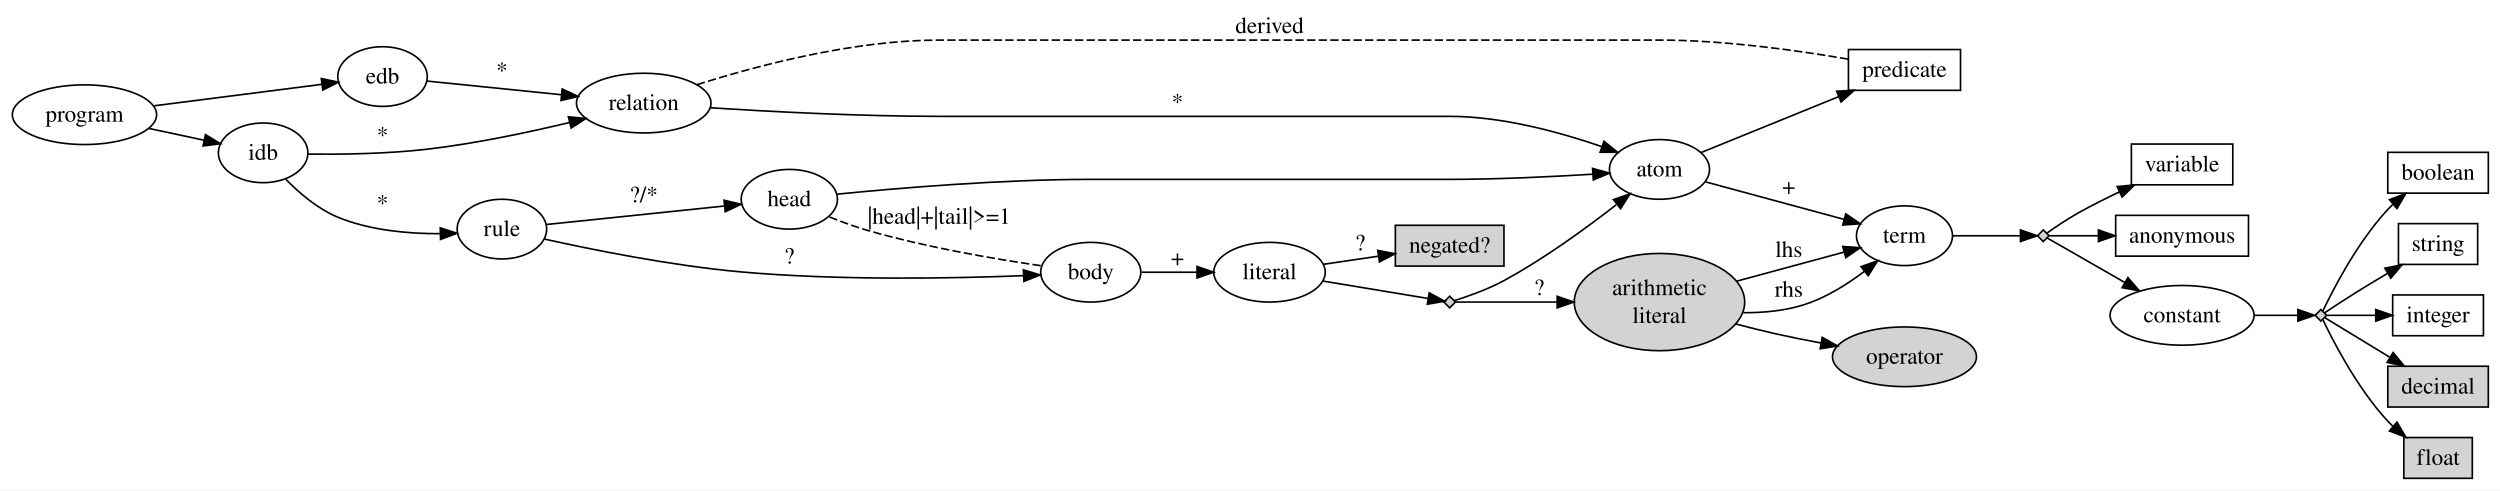
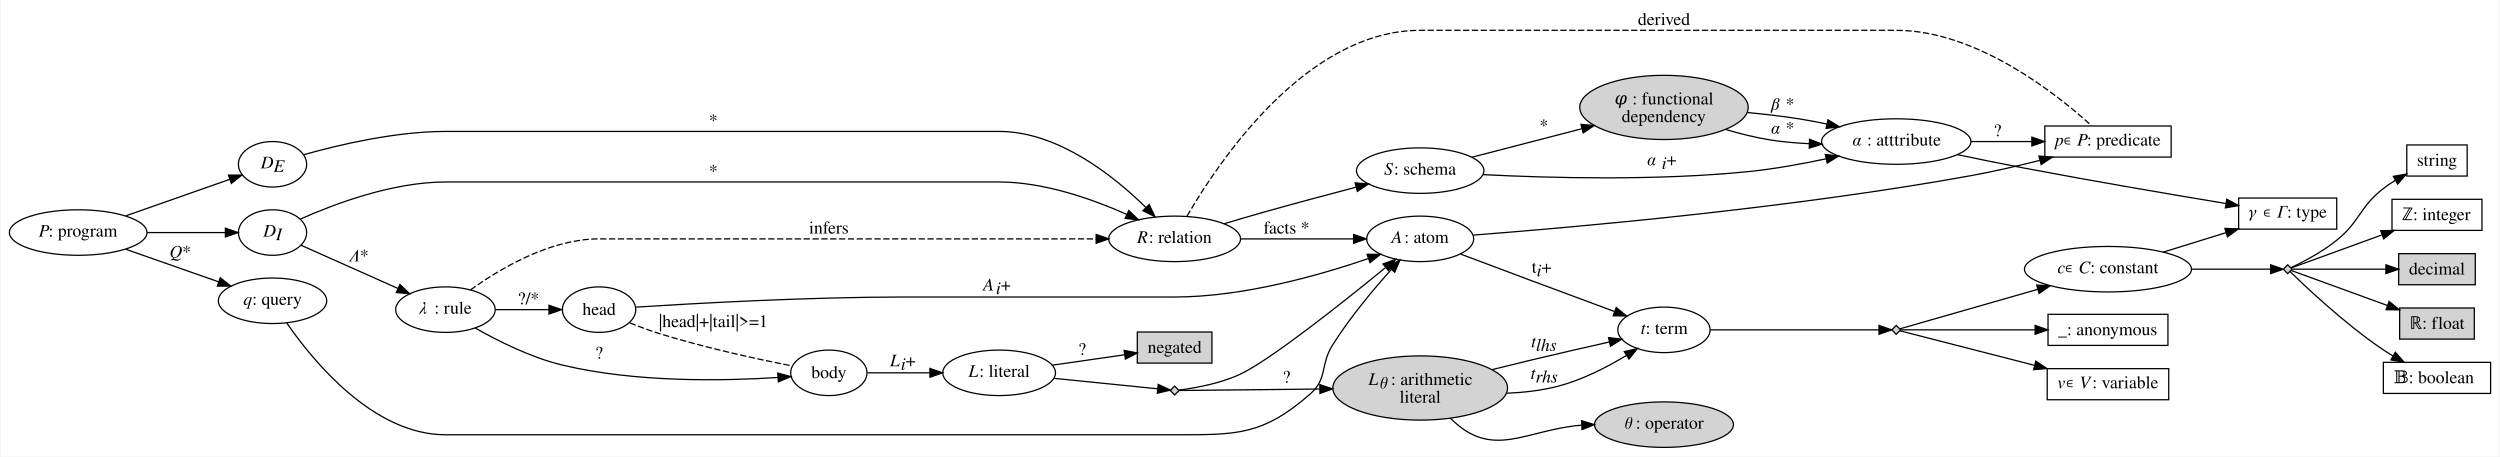
- <svg xmlns="http://www.w3.org/2000/svg" width="1508pt" height="296pt" viewBox="0.00 0.00 1507.76 295.60">
-   <g id="graph0" class="graph" transform="scale(1 1) rotate(0) translate(7.2 288.4)">
-     <polygon fill="#ffffff" stroke="transparent" points="-7.2,7.2 -7.2,-288.4 1500.559,-288.4 1500.559,7.2 -7.2,7.2" />
+ <svg xmlns="http://www.w3.org/2000/svg" width="1977pt" height="361pt" viewBox="0.00 0.00 1977.19 361.20">
+   <g id="graph0" class="graph" transform="scale(1 1) rotate(0) translate(7.2 354)">
+     <polygon fill="#ffffff" stroke="transparent" points="-7.2,7.2 -7.2,-354 1969.991,-354 1969.991,7.2 -7.2,7.2" />
    <g id="node1" class="node">
-       <ellipse fill="#d3d3d3" stroke="#000000" cx="993.633" cy="-106.4" rx="51.395" ry="29.331" />
-       <text text-anchor="middle" x="993.633" y="-110.6" font-family="Times,serif" font-size="14.00" fill="#000000">arithmetic</text>
-       <text text-anchor="middle" x="993.633" y="-93.8" font-family="Times,serif" font-size="14.00" fill="#000000">literal</text>
+       <ellipse fill="none" stroke="#000000" cx="54.217" cy="-170" rx="54.434" ry="18" />
+       <text text-anchor="start" x="22.917" y="-166.8" font-family="Times,serif" font-style="italic" font-size="14.00" fill="#000000">P</text>
+       <text text-anchor="start" x="30.699" y="-166.8" font-family="Times,serif" font-size="14.00" fill="#000000">: program</text>
    </g>
    <g id="node2" class="node">
-       <ellipse fill="#d3d3d3" stroke="#000000" cx="1141.394" cy="-73.4" rx="43.418" ry="18" />
-       <text text-anchor="middle" x="1141.394" y="-69.2" font-family="Times,serif" font-size="14.00" fill="#000000">operator</text>
+       <ellipse fill="none" stroke="#000000" cx="207.99" cy="-224" rx="27" ry="18" />
+       <text text-anchor="start" x="198.66" y="-220.8" font-family="Times,serif" font-style="italic" font-size="14.00" fill="#000000">D</text>
+       <text text-anchor="start" x="208.767" y="-220.8" font-family="Times,serif" font-style="italic" baseline-shift="sub" font-size="14.00" fill="#000000">E</text>
+     </g>
+     <g id="edge1" class="edge">
+       <path fill="none" stroke="#000000" d="M91.834,-183.21C116.997,-192.047 149.832,-203.577 174.169,-212.123" />
+       <polygon fill="#000000" stroke="#000000" points="173.107,-215.46 183.702,-215.471 175.427,-208.855 173.107,-215.46" />
+     </g>
+     <g id="node3" class="node">
+       <ellipse fill="none" stroke="#000000" cx="207.99" cy="-170" rx="27" ry="18" />
+       <text text-anchor="start" x="200.606" y="-166.8" font-family="Times,serif" font-style="italic" font-size="14.00" fill="#000000">D</text>
+       <text text-anchor="start" x="210.713" y="-166.8" font-family="Times,serif" font-style="italic" baseline-shift="sub" font-size="14.00" fill="#000000">I</text>
+     </g>
+     <g id="edge2" class="edge">
+       <path fill="none" stroke="#000000" d="M108.864,-170C129.309,-170 152.05,-170 170.587,-170" />
+       <polygon fill="#000000" stroke="#000000" points="170.689,-173.5 180.689,-170 170.689,-166.5 170.689,-173.5" />
+     </g>
+     <g id="node4" class="node">
+       <ellipse fill="none" stroke="#000000" cx="207.99" cy="-116" rx="42.9" ry="18" />
+       <text text-anchor="start" x="184.857" y="-112.8" font-family="Times,serif" font-style="italic" font-size="14.00" fill="#000000">q</text>
+       <text text-anchor="start" x="191.857" y="-112.8" font-family="Times,serif" font-size="14.00" fill="#000000">: query</text>
+     </g>
+     <g id="edge3" class="edge">
+       <path fill="none" stroke="#000000" d="M91.834,-156.79C114.085,-148.976 142.333,-139.056 165.401,-130.956" />
+       <polygon fill="#000000" stroke="#000000" points="166.662,-134.222 174.938,-127.607 164.343,-127.618 166.662,-134.222" />
+       <text text-anchor="start" x="126.433" y="-150.2" font-family="Times,serif" font-style="italic" font-size="14.00" fill="#000000">Q</text>
+       <text text-anchor="start" x="136.54" y="-150.2" font-family="Times,serif" font-size="14.00" fill="#000000"> *</text>
+     </g>
+     <g id="node5" class="node">
+       <ellipse fill="none" stroke="#000000" cx="921.753" cy="-165" rx="52.142" ry="18" />
+       <text text-anchor="start" x="892.009" y="-161.8" font-family="Times,serif" font-style="italic" font-size="14.00" fill="#000000">R</text>
+       <text text-anchor="start" x="901.345" y="-161.8" font-family="Times,serif" font-size="14.00" fill="#000000">: relation</text>
+     </g>
+     <g id="edge5" class="edge">
+       <path fill="none" stroke="#000000" d="M232.933,-231.66C260.151,-239.33 305.144,-250 344.791,-250 344.791,-250 344.791,-250 782.911,-250 829.271,-250 873.223,-215.103 898.82,-190.029" />
+       <polygon fill="#000000" stroke="#000000" points="901.612,-192.183 906.157,-182.612 896.636,-187.26 901.612,-192.183" />
+       <text text-anchor="middle" x="556.718" y="-254.2" font-family="Times,serif" font-size="14.00" fill="#000000">*</text>
+     </g>
+     <g id="edge6" class="edge">
+       <path fill="none" stroke="#000000" d="M230.161,-180.719C256.749,-192.568 302.973,-210 344.791,-210 344.791,-210 344.791,-210 782.911,-210 818.384,-210 856.58,-196.543 883.913,-184.347" />
+       <polygon fill="#000000" stroke="#000000" points="885.489,-187.474 893.106,-180.109 882.559,-181.117 885.489,-187.474" />
+       <text text-anchor="middle" x="556.718" y="-214.2" font-family="Times,serif" font-size="14.00" fill="#000000">*</text>
+     </g>
+     <g id="node12" class="node">
+       <ellipse fill="none" stroke="#000000" cx="344.791" cy="-109" rx="39.384" ry="18" />
+       <text text-anchor="start" x="324.383" y="-105.8" font-family="Times,serif" font-style="italic" font-size="14.00" fill="#000000">λ</text>
+       <text text-anchor="start" x="336.043" y="-105.8" font-family="Times,serif" font-size="14.00" fill="#000000">: rule</text>
+     </g>
+     <g id="edge7" class="edge">
+       <path fill="none" stroke="#000000" d="M230.58,-159.927C251.349,-150.666 282.546,-136.755 307.089,-125.811" />
+       <polygon fill="#000000" stroke="#000000" points="308.764,-128.897 316.472,-121.628 305.913,-122.504 308.764,-128.897" />
+       <text text-anchor="start" x="268.939" y="-147.2" font-family="Times,serif" font-style="italic" font-size="14.00" fill="#000000">Λ</text>
+       <text text-anchor="start" x="277.1" y="-147.2" font-family="Times,serif" font-size="14.00" fill="#000000"> *</text>
+     </g>
+     <g id="node6" class="node">
+       <ellipse fill="none" stroke="#000000" cx="1116.061" cy="-165" rx="42.334" ry="18" />
+       <text text-anchor="start" x="1093.314" y="-161.8" font-family="Times,serif" font-style="italic" font-size="14.00" fill="#000000">A</text>
+       <text text-anchor="start" x="1103.421" y="-161.8" font-family="Times,serif" font-size="14.00" fill="#000000">: atom</text>
+     </g>
+     <g id="edge4" class="edge">
+       <path fill="none" stroke="#000000" d="M219.196,-98.496C240,-68.389 287.705,-10 344.791,-10 344.791,-10 344.791,-10 921.753,-10 971.388,-10 991.253,-9.477 1028.749,-42 1043.17,-54.509 1036.59,-64.837 1046.749,-81 1060.324,-102.598 1078.842,-124.762 1093.323,-140.897" />
+       <polygon fill="#000000" stroke="#000000" points="1090.747,-143.267 1100.068,-148.305 1095.923,-138.554 1090.747,-143.267" />
+     </g>
+     <g id="edge22" class="edge">
+       <path fill="none" stroke="#000000" d="M973.824,-165C1001.435,-165 1035.289,-165 1063.041,-165" />
+       <polygon fill="#000000" stroke="#000000" points="1063.353,-168.5 1073.353,-165 1063.353,-161.5 1063.353,-168.5" />
+       <text text-anchor="middle" x="1010.286" y="-169.2" font-family="Times,serif" font-size="14.00" fill="#000000">facts *</text>
+     </g>
+     <g id="node9" class="node">
+       <ellipse fill="none" stroke="#000000" cx="1116.061" cy="-219" rx="50.418" ry="18" />
+       <text text-anchor="start" x="1087.484" y="-215.8" font-family="Times,serif" font-style="italic" font-size="14.00" fill="#000000">S</text>
+       <text text-anchor="start" x="1095.267" y="-215.8" font-family="Times,serif" font-size="14.00" fill="#000000">: schema</text>
+     </g>
+     <g id="edge25" class="edge">
+       <path fill="none" stroke="#000000" d="M960.973,-176.992C971.012,-179.996 981.802,-183.168 991.824,-186 1015.956,-192.82 1042.841,-200.011 1065.411,-205.933" />
+       <polygon fill="#000000" stroke="#000000" points="1064.564,-209.329 1075.124,-208.474 1066.336,-202.557 1064.564,-209.329" />
+     </g>
+     <g id="node30" class="node">
+       <polygon fill="none" stroke="#000000" points="1710.236,-254.301 1610.29,-254.301 1610.29,-229.699 1710.236,-229.699 1710.236,-254.301" />
+       <text text-anchor="start" x="1618.276" y="-238.8" font-family="Times,serif" font-style="italic" font-size="14.00" fill="#000000">p</text>
+       <text text-anchor="start" x="1625.276" y="-238.8" font-family="Times,serif" font-size="14.00" fill="#000000">∊</text>
+       <text text-anchor="start" x="1635.776" y="-238.8" font-family="Times,serif" font-style="italic" font-size="14.00" fill="#000000">P</text>
+       <text text-anchor="start" x="1643.559" y="-238.8" font-family="Times,serif" font-size="14.00" fill="#000000">: predicate</text>
+     </g>
+     <g id="edge21" class="edge">
+       <path fill="none" stroke="#000000" stroke-dasharray="5,2" d="M931.554,-182.972C956.339,-225.736 1026,-330 1116.061,-330 1116.061,-330 1116.061,-330 1492.721,-330 1556.789,-330 1620.464,-278.941 1647.171,-254.608" />
+       <text text-anchor="middle" x="1308.944" y="-334.2" font-family="Times,serif" font-size="14.00" fill="#000000">derived</text>
+     </g>
+     <g id="node18" class="node">
+       <ellipse fill="none" stroke="#000000" cx="1308.944" cy="-93" rx="36.531" ry="18" />
+       <text text-anchor="start" x="1290.475" y="-89.8" font-family="Times,serif" font-style="italic" font-size="14.00" fill="#000000">t</text>
+       <text text-anchor="start" x="1294.366" y="-89.8" font-family="Times,serif" font-size="14.00" fill="#000000">: term</text>
+     </g>
+     <g id="edge23" class="edge">
+       <path fill="none" stroke="#000000" d="M1147.981,-152.975C1164.508,-146.758 1185.018,-139.055 1203.372,-132.2 1225.308,-124.007 1249.825,-114.901 1269.708,-107.528" />
+       <polygon fill="#000000" stroke="#000000" points="1271.194,-110.71 1279.354,-103.953 1268.761,-104.147 1271.194,-110.71" />
+       <text text-anchor="start" x="1204.282" y="-138.2" font-family="Times,serif" font-size="14.00" fill="#000000">t</text>
+       <text text-anchor="start" x="1208.173" y="-138.2" font-family="Times,serif" font-style="italic" baseline-shift="sub" font-size="14.00" fill="#000000">i</text>
+       <text text-anchor="start" x="1212.064" y="-138.2" font-family="Times,serif" font-size="14.00" fill="#000000"> +</text>
+     </g>
+     <g id="edge24" class="edge">
+       <path fill="none" stroke="#000000" d="M1158.081,-168C1236.108,-173.974 1408.475,-189.063 1551.763,-215 1569.646,-218.237 1588.961,-222.718 1606.268,-227.1" />
+       <polygon fill="#000000" stroke="#000000" points="1605.643,-230.553 1616.2,-229.658 1607.389,-223.774 1605.643,-230.553" />
+     </g>
+     <g id="node7" class="node">
+       <ellipse fill="#d3d3d3" stroke="#000000" cx="1116.061" cy="-47" rx="69.124" ry="25.412" />
+       <text text-anchor="start" x="1075.05" y="-49.4" font-family="Times,serif" font-style="italic" font-size="14.00" fill="#000000">L</text>
+       <text text-anchor="start" x="1083.602" y="-49.4" font-family="Times,serif" font-style="italic" baseline-shift="sub" font-size="14.00" fill="#000000">θ</text>
+       <text text-anchor="start" x="1092.923" y="-49.4" font-family="Times,serif" font-size="14.00" fill="#000000">: arithmetic</text>
+       <text text-anchor="start" x="1099.734" y="-35.4" font-family="Times,serif" font-size="14.00" fill="#000000">literal</text>
+     </g>
+     <g id="node8" class="node">
+       <ellipse fill="#d3d3d3" stroke="#000000" cx="1308.944" cy="-18" rx="54.973" ry="18" />
+       <text text-anchor="start" x="1277.267" y="-14.8" font-family="Times,serif" font-style="italic" font-size="14.00" fill="#000000">θ</text>
+       <text text-anchor="start" x="1286.589" y="-14.8" font-family="Times,serif" font-size="14.00" fill="#000000">: operator</text>
+     </g>
+     <g id="edge20" class="edge">
+       <path fill="none" stroke="#000000" d="M1140.061,-23C1173.436,10.376 1199.495,-14.097 1243.87,-17.599" />
+       <polygon fill="#000000" stroke="#000000" points="1243.812,-21.099 1253.944,-18 1244.091,-14.105 1243.812,-21.099" />
+     </g>
+     <g id="edge18" class="edge">
+       <path fill="none" stroke="#000000" d="M1173.312,-61.629C1183.322,-64.128 1193.643,-66.669 1203.372,-69 1223.824,-73.901 1246.566,-79.102 1265.689,-83.406" />
+       <polygon fill="#000000" stroke="#000000" points="1265.091,-86.858 1275.614,-85.632 1266.623,-80.028 1265.091,-86.858" />
+       <text text-anchor="start" x="1203.757" y="-79.2" font-family="Times,serif" font-style="italic" font-size="14.00" fill="#000000">t</text>
+       <text text-anchor="start" x="1207.648" y="-79.2" font-family="Times,serif" font-style="italic" baseline-shift="sub" font-size="14.00" fill="#000000">lhs</text>
+     </g>
+     <g id="edge19" class="edge">
+       <path fill="none" stroke="#000000" d="M1184.588,-42.853C1197.931,-43.417 1211.702,-44.978 1224.368,-48.2 1243.752,-53.131 1263.607,-63.33 1279.204,-72.753" />
+       <polygon fill="#000000" stroke="#000000" points="1277.525,-75.831 1287.859,-78.165 1281.236,-69.896 1277.525,-75.831" />
+       <text text-anchor="start" x="1203.372" y="-54.2" font-family="Times,serif" font-style="italic" font-size="14.00" fill="#000000">t</text>
+       <text text-anchor="start" x="1207.263" y="-54.2" font-family="Times,serif" font-style="italic" baseline-shift="sub" font-size="14.00" fill="#000000">rhs</text>
+     </g>
+     <g id="node10" class="node">
+       <ellipse fill="#d3d3d3" stroke="#000000" cx="1308.944" cy="-269" rx="66.651" ry="25.412" />
+       <text text-anchor="start" x="1269.868" y="-271.4" font-family="Times,serif" font-style="italic" font-size="14.00" fill="#000000">𝜑</text>
+       <text text-anchor="start" x="1283.868" y="-271.4" font-family="Times,serif" font-size="14.00" fill="#000000">: functional</text>
+       <text text-anchor="start" x="1275.515" y="-257.4" font-family="Times,serif" font-size="14.00" fill="#000000">dependency</text>
+     </g>
+     <g id="edge29" class="edge">
+       <path fill="none" stroke="#000000" d="M1156.966,-229.604C1182.191,-236.143 1215.105,-244.675 1243.85,-252.126" />
+       <polygon fill="#000000" stroke="#000000" points="1243.266,-255.59 1253.824,-254.712 1245.023,-248.814 1243.266,-255.59" />
+       <text text-anchor="middle" x="1213.87" y="-250.2" font-family="Times,serif" font-size="14.00" fill="#000000">*</text>
+     </g>
+     <g id="node11" class="node">
+       <ellipse fill="none" stroke="#000000" cx="1492.721" cy="-242" rx="59.082" ry="18" />
+       <text text-anchor="start" x="1457.924" y="-238.8" font-family="Times,serif" font-style="italic" font-size="14.00" fill="#000000">α</text>
+       <text text-anchor="start" x="1469.585" y="-238.8" font-family="Times,serif" font-size="14.00" fill="#000000">: atttribute</text>
+     </g>
+     <g id="edge26" class="edge">
+       <path fill="none" stroke="#000000" d="M1165.948,-215.804C1218.298,-213.161 1302.912,-210.902 1375.52,-218.2 1395.839,-220.242 1417.845,-224.228 1437.242,-228.363" />
+       <polygon fill="#000000" stroke="#000000" points="1436.608,-231.807 1447.125,-230.53 1438.106,-224.97 1436.608,-231.807" />
+       <text text-anchor="start" x="1295.471" y="-223.2" font-family="Times,serif" font-style="italic" font-size="14.00" fill="#000000">α</text>
+       <text text-anchor="start" x="1307.132" y="-223.2" font-family="Times,serif" font-style="italic" baseline-shift="sub" font-size="14.00" fill="#000000">i</text>
+       <text text-anchor="start" x="1311.022" y="-223.2" font-family="Times,serif" font-size="14.00" fill="#000000"> +</text>
+     </g>
+     <g id="edge30" class="edge">
+       <path fill="none" stroke="#000000" d="M1357.588,-251.591C1369.214,-248.151 1381.687,-245.038 1393.52,-243.2 1403.285,-241.683 1413.656,-240.786 1423.87,-240.307" />
+       <polygon fill="#000000" stroke="#000000" points="1424.13,-243.8 1434.005,-239.96 1423.89,-236.804 1424.13,-243.8" />
+       <text text-anchor="start" x="1393.52" y="-248.2" font-family="Times,serif" font-style="italic" font-size="14.00" fill="#000000">α</text>
+       <text text-anchor="start" x="1405.18" y="-248.2" font-family="Times,serif" font-size="14.00" fill="#000000"> *</text>
+     </g>
+     <g id="edge31" class="edge">
+       <path fill="none" stroke="#000000" d="M1374.888,-264.95C1388.424,-263.695 1402.547,-262.077 1415.68,-260 1422.862,-258.864 1430.368,-257.429 1437.757,-255.866" />
+       <polygon fill="#000000" stroke="#000000" points="1438.706,-259.241 1447.719,-253.672 1437.2,-252.405 1438.706,-259.241" />
+       <text text-anchor="start" x="1393.52" y="-267.2" font-family="Times,serif" font-style="italic" font-size="14.00" fill="#000000">β</text>
+       <text text-anchor="start" x="1405.18" y="-267.2" font-family="Times,serif" font-size="14.00" fill="#000000"> *</text>
+     </g>
+     <g id="node29" class="node">
+       <polygon fill="none" stroke="#000000" points="1841.274,-197.301 1763.64,-197.301 1763.64,-172.699 1841.274,-172.699 1841.274,-197.301" />
+       <text text-anchor="start" x="1771.549" y="-181.8" font-family="Times,serif" font-style="italic" font-size="14.00" fill="#000000">γ</text>
+       <text text-anchor="start" x="1783.209" y="-181.8" font-family="Times,serif" font-size="14.00" fill="#000000">∊</text>
+       <text text-anchor="start" x="1793.709" y="-181.8" font-family="Times,serif" font-style="italic" font-size="14.00" fill="#000000">Γ</text>
+       <text text-anchor="start" x="1801.87" y="-181.8" font-family="Times,serif" font-size="14.00" fill="#000000">: type</text>
+     </g>
+     <g id="edge28" class="edge">
+       <path fill="none" stroke="#000000" d="M1541.07,-231.629C1557.802,-228.131 1576.692,-224.284 1593.977,-221 1648.482,-210.645 1711.246,-199.977 1753.549,-192.97" />
+       <polygon fill="#000000" stroke="#000000" points="1754.283,-196.396 1763.579,-191.314 1753.142,-189.49 1754.283,-196.396" />
+     </g>
+     <g id="edge27" class="edge">
+       <path fill="none" stroke="#000000" d="M1551.79,-242C1567.401,-242 1584.269,-242 1599.946,-242" />
+       <polygon fill="#000000" stroke="#000000" points="1600.05,-245.5 1610.05,-242 1600.05,-238.5 1600.05,-245.5" />
+       <text text-anchor="middle" x="1572.87" y="-246.2" font-family="Times,serif" font-size="14.00" fill="#000000">?</text>
+     </g>
+     <g id="edge8" class="edge">
+       <path fill="none" stroke="#000000" stroke-dasharray="5,2" d="M364.583,-124.599C387.642,-141.169 427.55,-165 466.355,-165 466.355,-165 466.355,-165 782.911,-165 808.01,-165 835.661,-165 859.635,-165" />
+       <polygon fill="#000000" stroke="#000000" points="859.667,-168.5 869.667,-165 859.667,-161.5 859.667,-168.5" />
+       <text text-anchor="middle" x="648.166" y="-169.2" font-family="Times,serif" font-size="14.00" fill="#000000">infers</text>
+     </g>
+     <g id="node13" class="node">
+       <ellipse fill="none" stroke="#000000" cx="466.355" cy="-109" rx="29.036" ry="18" />
+       <text text-anchor="middle" x="466.355" y="-104.8" font-family="Times,serif" font-size="14.00" fill="#000000">head</text>
+     </g>
+     <g id="edge9" class="edge">
+       <path fill="none" stroke="#000000" d="M384.26,-109C397.85,-109 413.068,-109 426.675,-109" />
+       <polygon fill="#000000" stroke="#000000" points="426.713,-112.5 436.713,-109 426.713,-105.5 426.713,-112.5" />
+       <text text-anchor="middle" x="410.535" y="-113.2" font-family="Times,serif" font-size="14.00" fill="#000000">?/*</text>
+     </g>
+     <g id="node14" class="node">
+       <ellipse fill="none" stroke="#000000" cx="648.166" cy="-59" rx="30.201" ry="18" />
+       <text text-anchor="middle" x="648.166" y="-54.8" font-family="Times,serif" font-size="14.00" fill="#000000">body</text>
+     </g>
+     <g id="edge11" class="edge">
+       <path fill="none" stroke="#000000" d="M368.451,-94.402C386.52,-84.107 412.429,-71.136 437.088,-65.2 495.206,-51.21 564.921,-52.526 607.882,-55.326" />
+       <polygon fill="#000000" stroke="#000000" points="607.718,-58.823 617.941,-56.041 608.215,-51.841 607.718,-58.823" />
+       <text text-anchor="middle" x="466.355" y="-70.2" font-family="Times,serif" font-size="14.00" fill="#000000">?</text>
+     </g>
+     <g id="edge10" class="edge">
+       <path fill="none" stroke="#000000" d="M495.777,-111C541.326,-113.918 631.669,-119 708.435,-119 708.435,-119 708.435,-119 921.753,-119 975.692,-119 1035.844,-135.993 1074.73,-149.323" />
+       <polygon fill="#000000" stroke="#000000" points="1074.031,-152.786 1084.626,-152.794 1076.348,-146.181 1074.031,-152.786" />
+       <text text-anchor="start" x="770.215" y="-124.2" font-family="Times,serif" font-style="italic" font-size="14.00" fill="#000000">A</text>
+       <text text-anchor="start" x="780.321" y="-124.2" font-family="Times,serif" font-style="italic" baseline-shift="sub" font-size="14.00" fill="#000000">i</text>
+       <text text-anchor="start" x="784.212" y="-124.2" font-family="Times,serif" font-size="14.00" fill="#000000"> +</text>
+     </g>
+     <g id="edge13" class="edge">
+       <path fill="none" stroke="#000000" stroke-dasharray="5,2" d="M490.635,-98.531C497.942,-95.601 506.036,-92.573 513.622,-90.2 549.321,-79.031 591.473,-69.888 618.957,-64.45" />
+       <text text-anchor="middle" x="556.718" y="-95.2" font-family="Times,serif" font-size="14.00" fill="#000000">|head|+|tail|&gt;=1</text>
+     </g>
+     <g id="node15" class="node">
+       <ellipse fill="none" stroke="#000000" cx="782.911" cy="-59" rx="44.614" ry="18" />
+       <text text-anchor="start" x="758.613" y="-55.8" font-family="Times,serif" font-style="italic" font-size="14.00" fill="#000000">L</text>
+       <text text-anchor="start" x="767.166" y="-55.8" font-family="Times,serif" font-size="14.00" fill="#000000">: literal</text>
+     </g>
+     <g id="edge12" class="edge">
+       <path fill="none" stroke="#000000" d="M678.741,-59C693.274,-59 711.101,-59 727.872,-59" />
+       <polygon fill="#000000" stroke="#000000" points="728.139,-62.5 738.139,-59 728.139,-55.5 728.139,-62.5" />
+       <text text-anchor="start" x="696.516" y="-64.2" font-family="Times,serif" font-style="italic" font-size="14.00" fill="#000000">L</text>
+       <text text-anchor="start" x="705.069" y="-64.2" font-family="Times,serif" font-style="italic" baseline-shift="sub" font-size="14.00" fill="#000000">i</text>
+       <text text-anchor="start" x="708.959" y="-64.2" font-family="Times,serif" font-size="14.00" fill="#000000"> +</text>
+     </g>
+     <g id="node16" class="node">
+       <polygon fill="#d3d3d3" stroke="#000000" points="921.753,-48.5 918.253,-45 921.753,-41.5 925.253,-45 921.753,-48.5" />
+     </g>
+     <g id="edge14" class="edge">
+       <path fill="none" stroke="#000000" d="M826.46,-54.609C854.633,-51.768 889.439,-48.258 908.212,-46.365" />
+       <polygon fill="#000000" stroke="#000000" points="908.771,-49.827 918.369,-45.341 908.068,-42.862 908.771,-49.827" />
+     </g>
+     <g id="node17" class="node">
+       <polygon fill="#d3d3d3" stroke="#000000" points="951.289,-91.301 892.217,-91.301 892.217,-66.699 951.289,-66.699 951.289,-91.301" />
+       <text text-anchor="middle" x="921.753" y="-74.8" font-family="Times,serif" font-size="14.00" fill="#000000">negated</text>
+     </g>
+     <g id="edge15" class="edge">
+       <path fill="none" stroke="#000000" d="M824.945,-65.055C843.092,-67.669 864.214,-70.712 882.089,-73.287" />
+       <polygon fill="#000000" stroke="#000000" points="881.794,-76.78 892.191,-74.742 882.792,-69.852 881.794,-76.78" />
+       <text text-anchor="middle" x="848.575" y="-73.2" font-family="Times,serif" font-size="14.00" fill="#000000">?</text>
+     </g>
+     <g id="edge16" class="edge">
+       <path fill="none" stroke="#000000" d="M924.953,-45.349C933.338,-46.356 956.497,-49.741 973.824,-58 997.931,-69.491 1054.329,-114.246 1088.422,-142.106" />
+       <polygon fill="#000000" stroke="#000000" points="1086.624,-145.158 1096.576,-148.794 1091.064,-139.746 1086.624,-145.158" />
    </g>
    <g id="edge17" class="edge">
-       <path fill="none" stroke="#000000" d="M1039.809,-93.143C1047.549,-91.1 1055.521,-89.106 1063.081,-87.4 1072.084,-85.368 1081.724,-83.443 1091.054,-81.707" />
-       <polygon fill="#000000" stroke="#000000" points="1091.796,-85.13 1101.012,-79.902 1090.548,-78.242 1091.796,-85.13" />
+       <path fill="none" stroke="#000000" d="M925.461,-45.038C939.46,-45.182 990.631,-45.709 1036.43,-46.18" />
+       <polygon fill="#000000" stroke="#000000" points="1036.675,-49.683 1046.71,-46.286 1036.747,-42.683 1036.675,-49.683" />
+       <text text-anchor="middle" x="1010.286" y="-51.2" font-family="Times,serif" font-size="14.00" fill="#000000">?</text>
+     </g>
+     <g id="node19" class="node">
+       <polygon fill="#d3d3d3" stroke="#000000" points="1492.721,-96.5 1489.221,-93 1492.721,-89.5 1496.221,-93 1492.721,-96.5" />
+     </g>
+     <g id="edge32" class="edge">
+       <path fill="none" stroke="#000000" d="M1345.692,-93C1386.75,-93 1451.115,-93 1479.037,-93" />
+       <polygon fill="#000000" stroke="#000000" points="1479.088,-96.5 1489.088,-93 1479.088,-89.5 1479.088,-96.5" />
+     </g>
+     <g id="node20" class="node">
+       <ellipse fill="none" stroke="#000000" cx="1660.263" cy="-141" rx="66.072" ry="18" />
+       <text text-anchor="start" x="1620.215" y="-137.8" font-family="Times,serif" font-style="italic" font-size="14.00" fill="#000000">c</text>
+       <text text-anchor="start" x="1626.429" y="-137.8" font-family="Times,serif" font-size="14.00" fill="#000000">∊</text>
+       <text text-anchor="start" x="1636.929" y="-137.8" font-family="Times,serif" font-style="italic" font-size="14.00" fill="#000000">C</text>
+       <text text-anchor="start" x="1646.266" y="-137.8" font-family="Times,serif" font-size="14.00" fill="#000000">: constant</text>
+     </g>
+     <g id="edge33" class="edge">
+       <path fill="none" stroke="#000000" d="M1495.629,-93.833C1508.57,-97.54 1562.154,-112.892 1604.724,-125.088" />
+       <polygon fill="#000000" stroke="#000000" points="1603.87,-128.484 1614.447,-127.874 1605.797,-121.755 1603.87,-128.484" />
+     </g>
+     <g id="node21" class="node">
+       <polygon fill="none" stroke="#000000" points="1708.346,-62.301 1612.18,-62.301 1612.18,-37.699 1708.346,-37.699 1708.346,-62.301" />
+       <text text-anchor="start" x="1620.222" y="-46.8" font-family="Times,serif" font-style="italic" font-size="14.00" fill="#000000">v</text>
+       <text text-anchor="start" x="1627.222" y="-46.8" font-family="Times,serif" font-size="14.00" fill="#000000">∊</text>
+       <text text-anchor="start" x="1637.722" y="-46.8" font-family="Times,serif" font-style="italic" font-size="14.00" fill="#000000">V</text>
+       <text text-anchor="start" x="1647.828" y="-46.8" font-family="Times,serif" font-size="14.00" fill="#000000">: variable</text>
+     </g>
+     <g id="edge34" class="edge">
+       <path fill="none" stroke="#000000" d="M1495.629,-92.254C1508.301,-89.001 1559.947,-75.746 1602.059,-64.938" />
+       <polygon fill="#000000" stroke="#000000" points="1603.163,-68.269 1611.979,-62.392 1601.422,-61.488 1603.163,-68.269" />
    </g>
    <g id="node22" class="node">
-       <ellipse fill="none" stroke="#000000" cx="1141.394" cy="-146.4" rx="28.97" ry="18" />
-       <text text-anchor="middle" x="1141.394" y="-142.2" font-family="Times,serif" font-size="14.00" fill="#000000">term</text>
-     </g>
-     <g id="edge15" class="edge">
-       <path fill="none" stroke="#000000" d="M1040.386,-119.056C1061.266,-124.709 1085.502,-131.27 1105,-136.548" />
-       <polygon fill="#000000" stroke="#000000" points="1104.154,-139.945 1114.722,-139.179 1105.984,-133.188 1104.154,-139.945" />
-       <text text-anchor="middle" x="1071.633" y="-133.6" font-family="Times,serif" font-size="14.00" fill="#000000">lhs</text>
-     </g>
-     <g id="edge16" class="edge">
-       <path fill="none" stroke="#000000" d="M1044.276,-99.983C1056.256,-99.926 1068.841,-101.096 1080.186,-104.6 1093.574,-108.735 1106.647,-116.915 1117.25,-124.951" />
-       <polygon fill="#000000" stroke="#000000" points="1115.185,-127.781 1125.184,-131.285 1119.552,-122.31 1115.185,-127.781" />
-       <text text-anchor="middle" x="1071.633" y="-109.6" font-family="Times,serif" font-size="14.00" fill="#000000">rhs</text>
-     </g>
-     <g id="node3" class="node">
-       <polygon fill="#d3d3d3" stroke="#000000" points="899.846,-152.701 834.347,-152.701 834.347,-128.099 899.846,-128.099 899.846,-152.701" />
-       <text text-anchor="middle" x="867.097" y="-136.2" font-family="Times,serif" font-size="14.00" fill="#000000">negated?</text>
-     </g>
-     <g id="node4" class="node">
-       <polygon fill="none" stroke="#000000" points="1493.52,-196.701 1432.879,-196.701 1432.879,-172.099 1493.52,-172.099 1493.52,-196.701" />
-       <text text-anchor="middle" x="1463.199" y="-180.2" font-family="Times,serif" font-size="14.00" fill="#000000">boolean</text>
-     </g>
-     <g id="node5" class="node">
-       <polygon fill="none" stroke="#000000" points="1487.086,-153.701 1439.313,-153.701 1439.313,-129.099 1487.086,-129.099 1487.086,-153.701" />
-       <text text-anchor="middle" x="1463.199" y="-137.2" font-family="Times,serif" font-size="14.00" fill="#000000">string</text>
-     </g>
-     <g id="node6" class="node">
-       <polygon fill="none" stroke="#000000" points="1490.571,-110.701 1435.828,-110.701 1435.828,-86.099 1490.571,-86.099 1490.571,-110.701" />
-       <text text-anchor="middle" x="1463.199" y="-94.2" font-family="Times,serif" font-size="14.00" fill="#000000">integer</text>
-     </g>
-     <g id="node7" class="node">
-       <polygon fill="#d3d3d3" stroke="#000000" points="1493.516,-67.701 1432.883,-67.701 1432.883,-43.099 1493.516,-43.099 1493.516,-67.701" />
-       <text text-anchor="middle" x="1463.199" y="-51.2" font-family="Times,serif" font-size="14.00" fill="#000000">decimal</text>
-     </g>
-     <g id="node8" class="node">
-       <polygon fill="#d3d3d3" stroke="#000000" points="1483.857,-24.701 1442.542,-24.701 1442.542,-.099 1483.857,-.099 1483.857,-24.701" />
-       <text text-anchor="middle" x="1463.199" y="-8.2" font-family="Times,serif" font-size="14.00" fill="#000000">float</text>
-     </g>
-     <g id="node9" class="node">
-       <polygon fill="none" stroke="#000000" points="1339.407,-201.701 1278.236,-201.701 1278.236,-177.099 1339.407,-177.099 1339.407,-201.701" />
-       <text text-anchor="middle" x="1308.821" y="-185.2" font-family="Times,serif" font-size="14.00" fill="#000000">variable</text>
-     </g>
-     <g id="node10" class="node">
-       <polygon fill="none" stroke="#000000" points="1348.872,-158.701 1268.77,-158.701 1268.77,-134.099 1348.872,-134.099 1348.872,-158.701" />
-       <text text-anchor="middle" x="1308.821" y="-142.2" font-family="Times,serif" font-size="14.00" fill="#000000">anonymous</text>
-     </g>
-     <g id="node11" class="node">
-       <polygon fill="none" stroke="#000000" points="1175.195,-258.701 1107.593,-258.701 1107.593,-234.099 1175.195,-234.099 1175.195,-258.701" />
-       <text text-anchor="middle" x="1141.394" y="-242.2" font-family="Times,serif" font-size="14.00" fill="#000000">predicate</text>
-     </g>
-     <g id="node12" class="node">
-       <ellipse fill="none" stroke="#000000" cx="43.75" cy="-219.4" rx="43.502" ry="18" />
-       <text text-anchor="middle" x="43.75" y="-215.2" font-family="Times,serif" font-size="14.00" fill="#000000">program</text>
-     </g>
-     <g id="node13" class="node">
-       <ellipse fill="none" stroke="#000000" cx="223.501" cy="-242.4" rx="27" ry="18" />
-       <text text-anchor="middle" x="223.501" y="-238.2" font-family="Times,serif" font-size="14.00" fill="#000000">edb</text>
-     </g>
-     <g id="edge1" class="edge">
-       <path fill="none" stroke="#000000" d="M85.894,-224.792C116.484,-228.707 157.467,-233.951 186.734,-237.696" />
-       <polygon fill="#000000" stroke="#000000" points="186.582,-241.204 196.946,-239.002 187.471,-234.261 186.582,-241.204" />
-     </g>
-     <g id="node14" class="node">
-       <ellipse fill="none" stroke="#000000" cx="151.501" cy="-196.4" rx="27" ry="18" />
-       <text text-anchor="middle" x="151.501" y="-192.2" font-family="Times,serif" font-size="14.00" fill="#000000">idb</text>
-     </g>
-     <g id="edge2" class="edge">
-       <path fill="none" stroke="#000000" d="M82.651,-211.096C93.523,-208.776 105.279,-206.266 115.947,-203.989" />
-       <polygon fill="#000000" stroke="#000000" points="116.728,-207.401 125.777,-201.891 115.267,-200.555 116.728,-207.401" />
-     </g>
-     <g id="node15" class="node">
-       <ellipse fill="none" stroke="#000000" cx="381.033" cy="-226.4" rx="40.565" ry="18" />
-       <text text-anchor="middle" x="381.033" y="-222.2" font-family="Times,serif" font-size="14.00" fill="#000000">relation</text>
-     </g>
-     <g id="edge3" class="edge">
-       <path fill="none" stroke="#000000" d="M250.224,-239.686C272.408,-237.433 304.561,-234.167 331.438,-231.437" />
-       <polygon fill="#000000" stroke="#000000" points="331.853,-234.913 341.448,-230.421 331.146,-227.949 331.853,-234.913" />
-       <text text-anchor="middle" x="295.501" y="-241.6" font-family="Times,serif" font-size="14.00" fill="#000000">*</text>
-     </g>
-     <g id="edge4" class="edge">
-       <path fill="none" stroke="#000000" d="M178.487,-195.639C198.445,-195.406 226.253,-195.774 250.501,-198.6 279.325,-201.959 311.189,-208.686 336.219,-214.68" />
-       <polygon fill="#000000" stroke="#000000" points="335.604,-218.133 346.149,-217.106 337.265,-211.333 335.604,-218.133" />
-       <text text-anchor="middle" x="223.501" y="-202.6" font-family="Times,serif" font-size="14.00" fill="#000000">*</text>
-     </g>
-     <g id="node16" class="node">
-       <ellipse fill="none" stroke="#000000" cx="295.501" cy="-150.4" rx="27" ry="18" />
-       <text text-anchor="middle" x="295.501" y="-146.2" font-family="Times,serif" font-size="14.00" fill="#000000">rule</text>
-     </g>
-     <g id="edge5" class="edge">
-       <path fill="none" stroke="#000000" d="M165.236,-180.387C173.401,-172.043 184.489,-162.566 196.501,-157.6 215.85,-149.6 239.133,-147.571 258.257,-147.649" />
-       <polygon fill="#000000" stroke="#000000" points="258.323,-151.151 268.402,-147.884 258.486,-144.153 258.323,-151.151" />
-       <text text-anchor="middle" x="223.501" y="-161.6" font-family="Times,serif" font-size="14.00" fill="#000000">*</text>
-     </g>
-     <g id="edge18" class="edge">
-       <path fill="none" stroke="#000000" stroke-dasharray="5,2" d="M413.106,-237.493C448.441,-248.709 507.171,-264.4 559.197,-264.4 559.197,-264.4 559.197,-264.4 993.633,-264.4 1032.914,-264.4 1077.64,-258.054 1107.498,-252.898" />
-       <text text-anchor="middle" x="758.448" y="-268.6" font-family="Times,serif" font-size="14.00" fill="#000000">derived</text>
-     </g>
-     <g id="node18" class="node">
-       <ellipse fill="none" stroke="#000000" cx="993.633" cy="-186.4" rx="30.196" ry="18" />
-       <text text-anchor="middle" x="993.633" y="-182.2" font-family="Times,serif" font-size="14.00" fill="#000000">atom</text>
-     </g>
-     <g id="edge19" class="edge">
-       <path fill="none" stroke="#000000" d="M421.343,-223.557C457.438,-221.257 511.825,-218.4 559.197,-218.4 559.197,-218.4 559.197,-218.4 867.097,-218.4 898.904,-218.4 933.873,-208.779 958.974,-200.088" />
-       <polygon fill="#000000" stroke="#000000" points="960.187,-203.372 968.418,-196.701 957.823,-196.783 960.187,-203.372" />
-       <text text-anchor="middle" x="702.942" y="-222.6" font-family="Times,serif" font-size="14.00" fill="#000000">*</text>
-     </g>
-     <g id="node17" class="node">
-       <ellipse fill="none" stroke="#000000" cx="468.833" cy="-168.4" rx="29.036" ry="18" />
-       <text text-anchor="middle" x="468.833" y="-164.2" font-family="Times,serif" font-size="14.00" fill="#000000">head</text>
-     </g>
-     <g id="edge6" class="edge">
-       <path fill="none" stroke="#000000" d="M322.204,-153.173C350.91,-156.154 396.831,-160.923 429.633,-164.329" />
-       <polygon fill="#000000" stroke="#000000" points="429.476,-167.832 439.784,-165.383 430.199,-160.869 429.476,-167.832" />
-       <text text-anchor="middle" x="381.033" y="-166.6" font-family="Times,serif" font-size="14.00" fill="#000000">?/*</text>
-     </g>
-     <g id="node19" class="node">
-       <ellipse fill="none" stroke="#000000" cx="650.644" cy="-124.4" rx="30.201" ry="18" />
-       <text text-anchor="middle" x="650.644" y="-120.2" font-family="Times,serif" font-size="14.00" fill="#000000">body</text>
-     </g>
-     <g id="edge8" class="edge">
-       <path fill="none" stroke="#000000" d="M321.08,-144.409C349.741,-138.028 397.68,-128.341 439.566,-124.6 498.62,-119.326 567.337,-120.638 609.917,-122.318" />
-       <polygon fill="#000000" stroke="#000000" points="610.019,-125.826 620.158,-122.75 610.314,-118.832 610.019,-125.826" />
-       <text text-anchor="middle" x="468.833" y="-129.6" font-family="Times,serif" font-size="14.00" fill="#000000">?</text>
-     </g>
-     <g id="edge7" class="edge">
-       <path fill="none" stroke="#000000" d="M497.764,-171.49C533.602,-175.046 596.552,-180.4 650.644,-180.4 650.644,-180.4 650.644,-180.4 867.097,-180.4 895.962,-180.4 928.49,-181.977 953.338,-183.514" />
-       <polygon fill="#000000" stroke="#000000" points="953.28,-187.018 963.484,-184.166 953.729,-180.032 953.28,-187.018" />
-     </g>
-     <g id="edge10" class="edge">
-       <path fill="none" stroke="#000000" stroke-dasharray="5,2" d="M493.051,-157.726C500.357,-154.791 508.465,-151.811 516.1,-149.6 551.481,-139.355 593.341,-132.278 620.864,-128.288" />
-       <text text-anchor="middle" x="559.197" y="-153.6" font-family="Times,serif" font-size="14.00" fill="#000000">|head|+|tail|&gt;=1</text>
-     </g>
-     <g id="edge21" class="edge">
-       <path fill="none" stroke="#000000" d="M1018.699,-196.578C1041.432,-205.809 1075.326,-219.572 1101.733,-230.295" />
-       <polygon fill="#000000" stroke="#000000" points="1100.507,-233.575 1111.089,-234.094 1103.14,-227.089 1100.507,-233.575" />
-     </g>
-     <g id="edge20" class="edge">
-       <path fill="none" stroke="#000000" d="M1021.426,-178.876C1045.043,-172.483 1079.121,-163.258 1104.926,-156.272" />
-       <polygon fill="#000000" stroke="#000000" points="1105.984,-159.612 1114.722,-153.62 1104.154,-152.855 1105.984,-159.612" />
-       <text text-anchor="middle" x="1071.633" y="-171.6" font-family="Times,serif" font-size="14.00" fill="#000000">+</text>
-     </g>
-     <g id="node20" class="node">
-       <ellipse fill="none" stroke="#000000" cx="758.448" cy="-124.4" rx="33.619" ry="18" />
-       <text text-anchor="middle" x="758.448" y="-120.2" font-family="Times,serif" font-size="14.00" fill="#000000">literal</text>
-     </g>
-     <g id="edge9" class="edge">
-       <path fill="none" stroke="#000000" d="M681.248,-124.4C691.638,-124.4 703.458,-124.4 714.671,-124.4" />
-       <polygon fill="#000000" stroke="#000000" points="714.74,-127.9 724.74,-124.4 714.74,-120.9 714.74,-127.9" />
-       <text text-anchor="middle" x="702.942" y="-128.6" font-family="Times,serif" font-size="14.00" fill="#000000">+</text>
-     </g>
-     <g id="edge12" class="edge">
-       <path fill="none" stroke="#000000" d="M791.047,-129.201C801.479,-130.737 813.192,-132.462 824.241,-134.089" />
-       <polygon fill="#000000" stroke="#000000" points="823.743,-137.553 834.146,-135.548 824.763,-130.628 823.743,-137.553" />
-       <text text-anchor="middle" x="813.115" y="-137.6" font-family="Times,serif" font-size="14.00" fill="#000000">?</text>
-     </g>
-     <g id="node21" class="node">
-       <polygon fill="#d3d3d3" stroke="#000000" points="867.097,-109.9 863.597,-106.4 867.097,-102.9 870.597,-106.4 867.097,-109.9" />
-     </g>
-     <g id="edge11" class="edge">
-       <path fill="none" stroke="#000000" d="M790.752,-119.048C811.864,-115.551 838.316,-111.168 853.894,-108.587" />
-       <polygon fill="#000000" stroke="#000000" points="854.774,-111.989 864.067,-106.902 853.629,-105.084 854.774,-111.989" />
-     </g>
-     <g id="edge14" class="edge">
-       <path fill="none" stroke="#000000" d="M870.747,-106.4C880.12,-106.4 906.103,-106.4 931.776,-106.4" />
-       <polygon fill="#000000" stroke="#000000" points="931.944,-109.9 941.944,-106.4 931.944,-102.9 931.944,-109.9" />
-       <text text-anchor="middle" x="921.079" y="-110.6" font-family="Times,serif" font-size="14.00" fill="#000000">?</text>
-     </g>
-     <g id="edge13" class="edge">
-       <path fill="none" stroke="#000000" d="M869.927,-107.259C875.749,-109.082 889.408,-113.646 899.971,-119.4 924.113,-132.549 949.341,-150.902 967.524,-165.075" />
-       <polygon fill="#000000" stroke="#000000" points="965.834,-168.2 975.849,-171.656 970.175,-162.709 965.834,-168.2" />
+       <polygon fill="none" stroke="#000000" points="1707.703,-105.301 1612.822,-105.301 1612.822,-80.699 1707.703,-80.699 1707.703,-105.301" />
+       <text text-anchor="start" x="1620.793" y="-88.8" font-family="Times,serif" font-size="14.00" fill="#000000">_: anonymous</text>
+     </g>
+     <g id="edge35" class="edge">
+       <path fill="none" stroke="#000000" d="M1496.535,-93C1510.635,-93 1561.126,-93 1602.352,-93" />
+       <polygon fill="#000000" stroke="#000000" points="1602.606,-96.5 1612.606,-93 1602.606,-89.5 1602.606,-96.5" />
    </g>
    <g id="node23" class="node">
-       <polygon fill="#d3d3d3" stroke="#000000" points="1225.103,-149.9 1221.603,-146.4 1225.103,-142.9 1228.603,-146.4 1225.103,-149.9" />
-     </g>
-     <g id="edge22" class="edge">
-       <path fill="none" stroke="#000000" d="M1170.202,-146.4C1184.084,-146.4 1200.093,-146.4 1211.228,-146.4" />
-       <polygon fill="#000000" stroke="#000000" points="1211.356,-149.9 1221.356,-146.4 1211.355,-142.9 1211.356,-149.9" />
-     </g>
-     <g id="edge24" class="edge">
-       <path fill="none" stroke="#000000" d="M1227.298,-147.978C1231.118,-150.691 1239.281,-156.336 1246.603,-160.4 1254.317,-164.681 1262.773,-168.912 1270.896,-172.763" />
-       <polygon fill="#000000" stroke="#000000" points="1269.671,-176.053 1280.215,-177.089 1272.619,-169.703 1269.671,-176.053" />
-     </g>
-     <g id="edge25" class="edge">
-       <path fill="none" stroke="#000000" d="M1228.7,-146.4C1234.282,-146.4 1245.694,-146.4 1258.2,-146.4" />
-       <polygon fill="#000000" stroke="#000000" points="1258.372,-149.9 1268.372,-146.4 1258.372,-142.9 1258.372,-149.9" />
+       <polygon fill="#d3d3d3" stroke="#000000" points="1802.457,-144.5 1798.957,-141 1802.457,-137.5 1805.957,-141 1802.457,-144.5" />
+     </g>
+     <g id="edge37" class="edge">
+       <path fill="none" stroke="#000000" d="M1726.781,-141C1750.26,-141 1774.409,-141 1788.926,-141" />
+       <polygon fill="#000000" stroke="#000000" points="1788.946,-144.5 1798.946,-141 1788.946,-137.5 1788.946,-144.5" />
+     </g>
+     <g id="edge36" class="edge">
+       <path fill="none" stroke="#000000" d="M1704.086,-154.56C1719.764,-159.412 1737.527,-164.908 1753.603,-169.883" />
+       <polygon fill="#000000" stroke="#000000" points="1752.773,-173.29 1763.361,-172.902 1754.842,-166.602 1752.773,-173.29" />
    </g>
    <g id="node24" class="node">
-       <ellipse fill="none" stroke="#000000" cx="1308.821" cy="-98.4" rx="43.438" ry="18" />
-       <text text-anchor="middle" x="1308.821" y="-94.2" font-family="Times,serif" font-size="14.00" fill="#000000">constant</text>
-     </g>
-     <g id="edge23" class="edge">
-       <path fill="none" stroke="#000000" d="M1227.518,-145.015C1234.508,-141.008 1255.46,-128.995 1274.343,-118.168" />
-       <polygon fill="#000000" stroke="#000000" points="1276.16,-121.161 1283.095,-113.15 1272.679,-115.088 1276.16,-121.161" />
+       <polygon fill="none" stroke="#000000" points="1944.465,-239.301 1896.692,-239.301 1896.692,-214.699 1944.465,-214.699 1944.465,-239.301" />
+       <text text-anchor="middle" x="1920.578" y="-222.8" font-family="Times,serif" font-size="14.00" fill="#000000">string</text>
+     </g>
+     <g id="edge41" class="edge">
+       <path fill="none" stroke="#000000" d="M1805.087,-142.207C1811.623,-145.279 1828.972,-153.869 1841.366,-164 1860.37,-179.534 1858.953,-189.979 1878.366,-205 1881.282,-207.257 1884.465,-209.395 1887.732,-211.388" />
+       <polygon fill="#000000" stroke="#000000" points="1886.023,-214.443 1896.453,-216.305 1889.46,-208.345 1886.023,-214.443" />
    </g>
    <g id="node25" class="node">
-       <polygon fill="#d3d3d3" stroke="#000000" points="1392.54,-101.9 1389.04,-98.4 1392.54,-94.9 1396.04,-98.4 1392.54,-101.9" />
-     </g>
-     <g id="edge26" class="edge">
-       <path fill="none" stroke="#000000" d="M1352.152,-98.4C1361.762,-98.4 1371.269,-98.4 1378.643,-98.4" />
-       <polygon fill="#000000" stroke="#000000" points="1378.68,-101.9 1388.68,-98.4 1378.68,-94.9 1378.68,-101.9" />
-     </g>
-     <g id="edge31" class="edge">
-       <path fill="none" stroke="#000000" d="M1393.775,-101.081C1398.142,-110.358 1413.63,-141.665 1433.04,-162.4 1433.937,-163.358 1434.88,-164.302 1435.858,-165.229" />
-       <polygon fill="#000000" stroke="#000000" points="1433.895,-168.152 1443.797,-171.922 1438.407,-162.8 1433.895,-168.152" />
-     </g>
-     <g id="edge30" class="edge">
-       <path fill="none" stroke="#000000" d="M1394.778,-99.904C1398.664,-102.505 1406.923,-107.987 1414.04,-112.4 1420.037,-116.119 1426.502,-120.013 1432.711,-123.698" />
-       <polygon fill="#000000" stroke="#000000" points="1431.147,-126.838 1441.539,-128.9 1434.701,-120.808 1431.147,-126.838" />
-     </g>
-     <g id="edge27" class="edge">
-       <path fill="none" stroke="#000000" d="M1396.339,-98.4C1402.059,-98.4 1413.476,-98.4 1425.281,-98.4" />
-       <polygon fill="#000000" stroke="#000000" points="1425.621,-101.9 1435.621,-98.4 1425.621,-94.9 1425.621,-101.9" />
-     </g>
-     <g id="edge28" class="edge">
-       <path fill="none" stroke="#000000" d="M1394.891,-96.969C1401.056,-93.217 1418.294,-82.727 1433.91,-73.224" />
-       <polygon fill="#000000" stroke="#000000" points="1436.098,-75.99 1442.821,-67.801 1432.459,-70.01 1436.098,-75.99" />
-     </g>
-     <g id="edge29" class="edge">
-       <path fill="none" stroke="#000000" d="M1393.775,-95.719C1398.142,-86.442 1413.63,-55.135 1433.04,-34.4 1433.937,-33.442 1434.88,-32.498 1435.858,-31.571" />
-       <polygon fill="#000000" stroke="#000000" points="1438.407,-34 1443.797,-24.878 1433.895,-28.648 1438.407,-34" />
+       <polygon fill="none" stroke="#000000" points="1956.178,-196.301 1884.979,-196.301 1884.979,-171.699 1956.178,-171.699 1956.178,-196.301" />
+       <text text-anchor="start" x="1892.779" y="-179.8" font-family="Times,serif" font-size="14.00" fill="#000000">ℤ: integer</text>
+     </g>
+     <g id="edge38" class="edge">
+       <path fill="none" stroke="#000000" d="M1805.377,-142.063C1815.292,-145.672 1848.629,-157.808 1876.906,-168.102" />
+       <polygon fill="#000000" stroke="#000000" points="1876.056,-171.517 1886.65,-171.649 1878.451,-164.94 1876.056,-171.517" />
+     </g>
+     <g id="node26" class="node">
+       <polygon fill="#d3d3d3" stroke="#000000" points="1950.895,-153.301 1890.262,-153.301 1890.262,-128.699 1950.895,-128.699 1950.895,-153.301" />
+       <text text-anchor="middle" x="1920.578" y="-136.8" font-family="Times,serif" font-size="14.00" fill="#000000">decimal</text>
+     </g>
+     <g id="edge39" class="edge">
+       <path fill="none" stroke="#000000" d="M1806.122,-141C1817.289,-141 1851.855,-141 1880.104,-141" />
+       <polygon fill="#000000" stroke="#000000" points="1880.171,-144.5 1890.171,-141 1880.171,-137.5 1880.171,-144.5" />
+     </g>
+     <g id="node27" class="node">
+       <polygon fill="#d3d3d3" stroke="#000000" points="1950.127,-110.301 1891.03,-110.301 1891.03,-85.699 1950.127,-85.699 1950.127,-110.301" />
+       <text text-anchor="start" x="1898.805" y="-93.8" font-family="Times,serif" font-size="14.00" fill="#000000">ℝ: float</text>
+     </g>
+     <g id="edge40" class="edge">
+       <path fill="none" stroke="#000000" d="M1805.377,-139.937C1815.814,-136.137 1852.204,-122.89 1881.326,-112.289" />
+       <polygon fill="#000000" stroke="#000000" points="1882.677,-115.522 1890.876,-108.812 1880.282,-108.945 1882.677,-115.522" />
+     </g>
+     <g id="node28" class="node">
+       <polygon fill="none" stroke="#000000" points="1963.004,-67.301 1878.152,-67.301 1878.152,-42.699 1963.004,-42.699 1963.004,-67.301" />
+       <text text-anchor="start" x="1886.366" y="-50.8" font-family="Times,serif" font-size="14.00" fill="#000000">𝔹: boolean</text>
+     </g>
+     <g id="edge42" class="edge">
+       <path fill="none" stroke="#000000" d="M1804.215,-139.258C1812.23,-131.374 1846.291,-98.497 1878.366,-77 1880.747,-75.404 1883.258,-73.837 1885.82,-72.319" />
+       <polygon fill="#000000" stroke="#000000" points="1887.603,-75.332 1894.611,-67.385 1884.177,-69.228 1887.603,-75.332" />
    </g>
  </g>
</svg>
